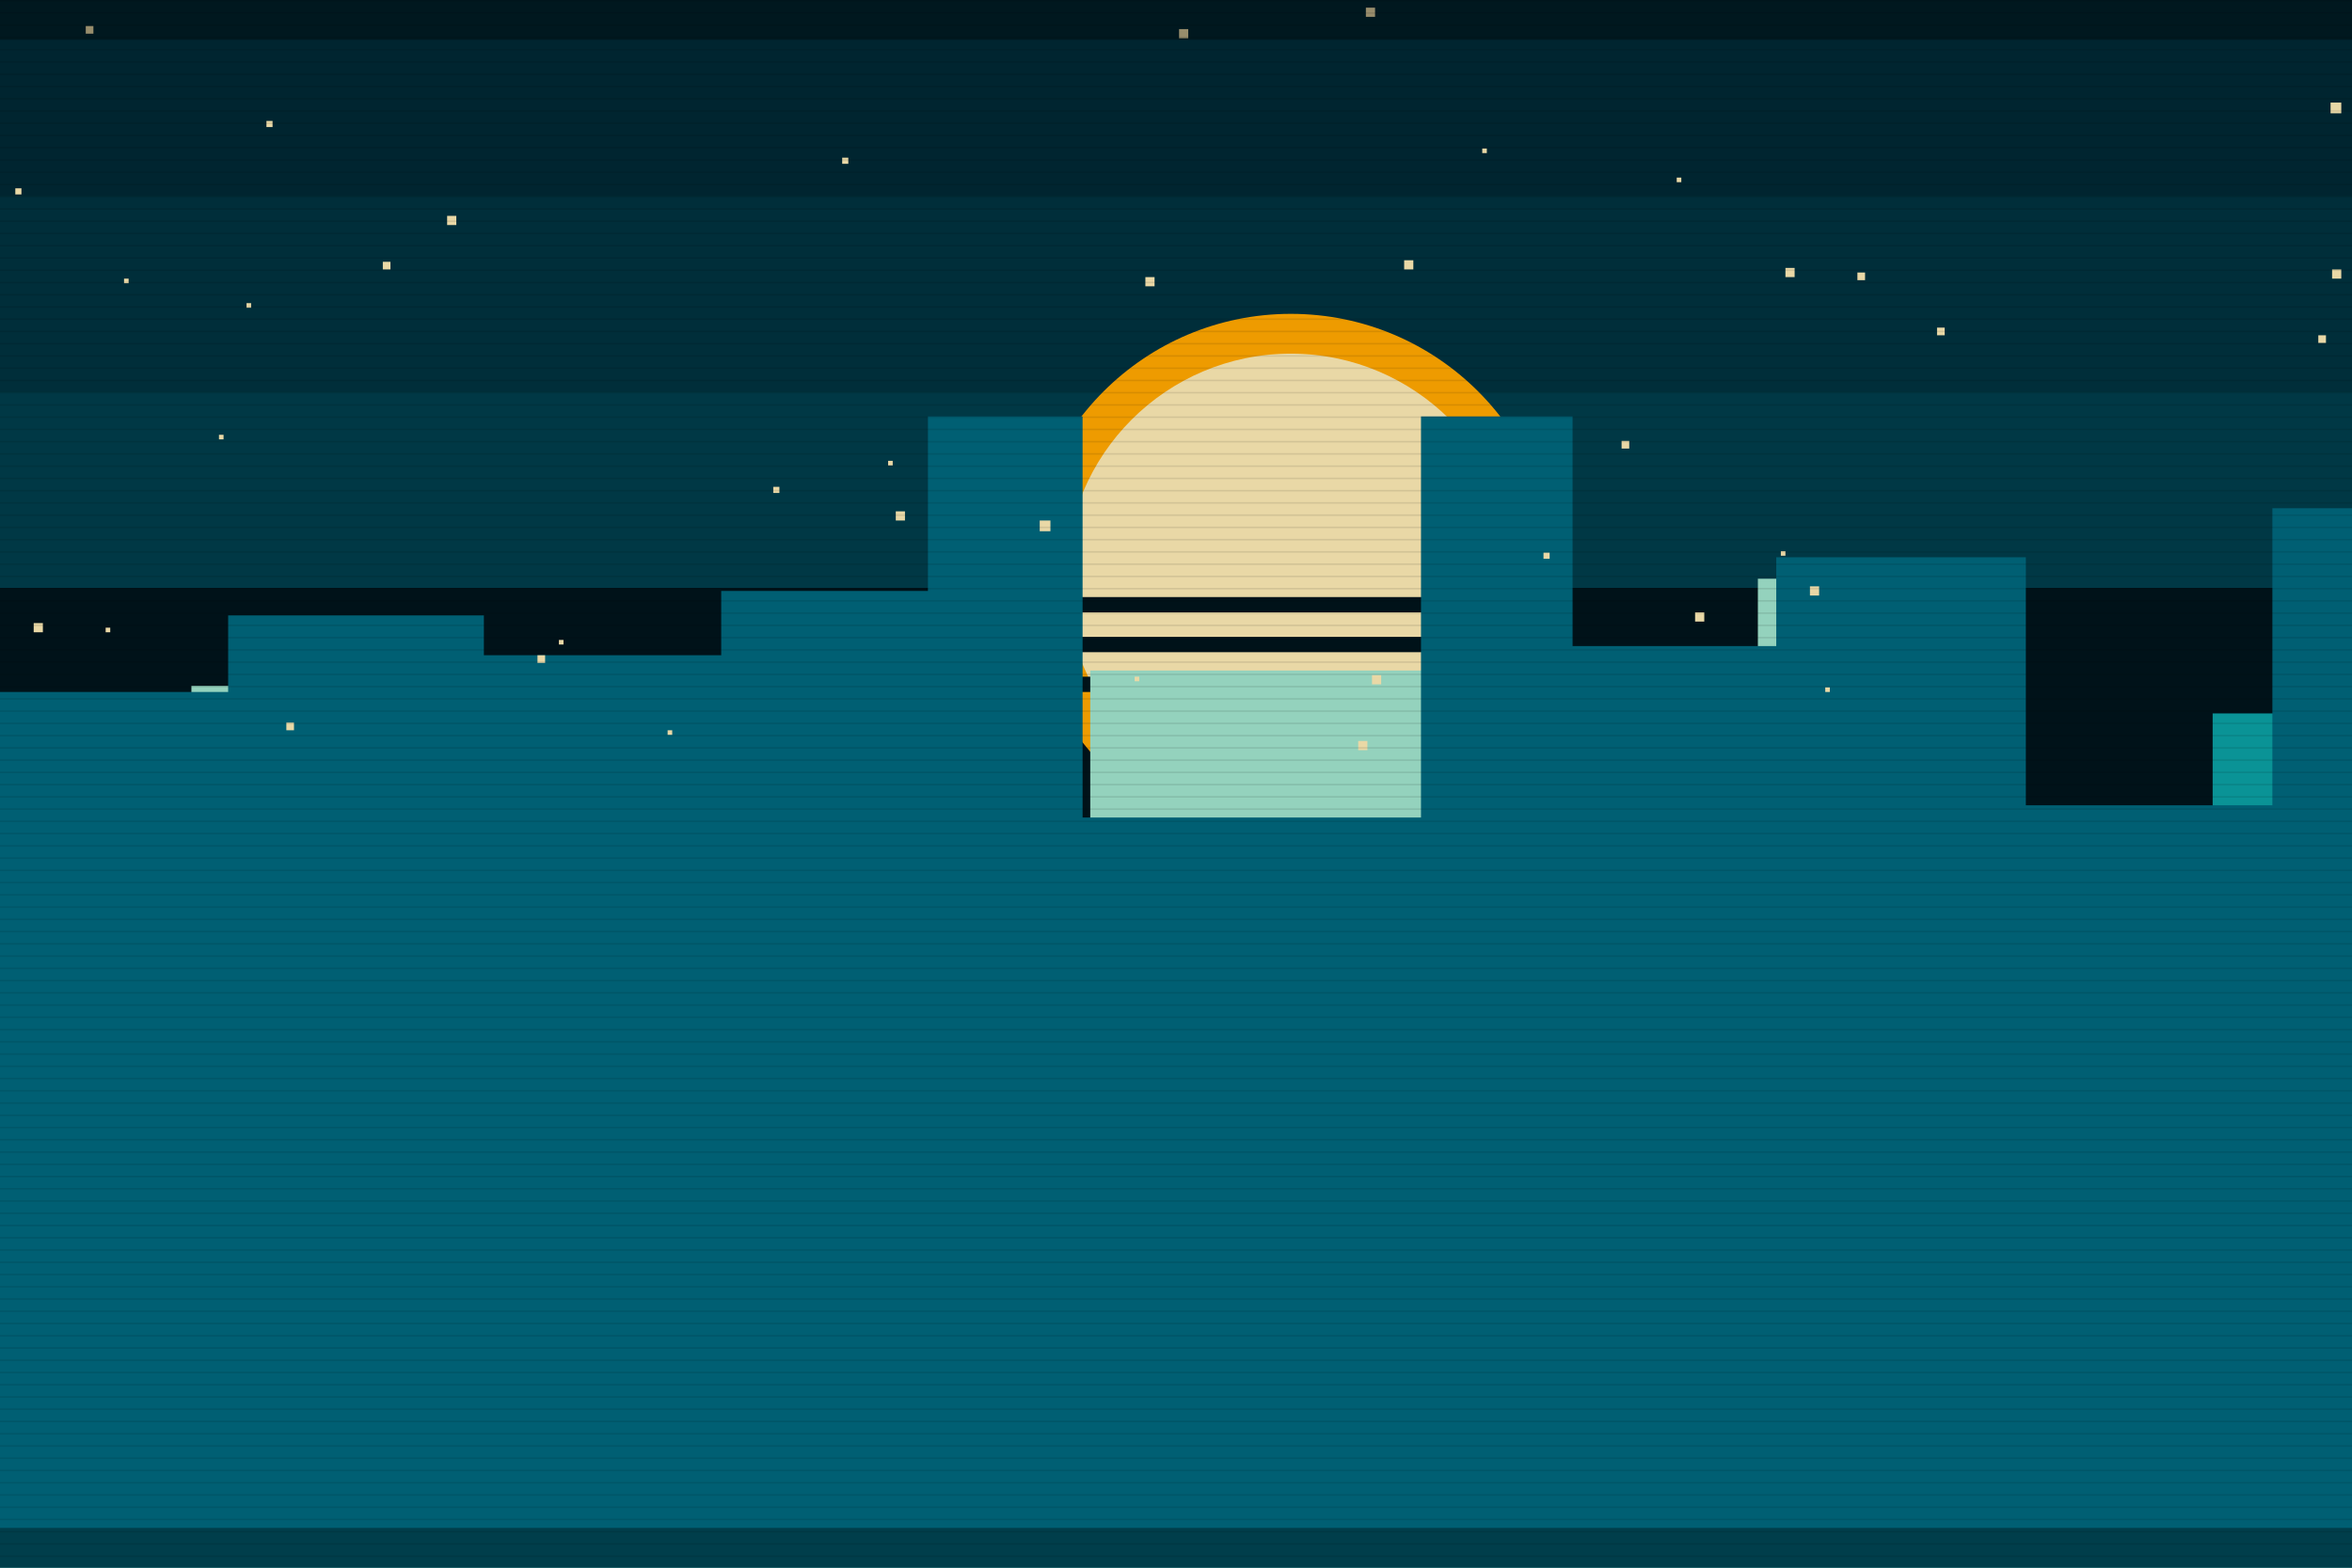
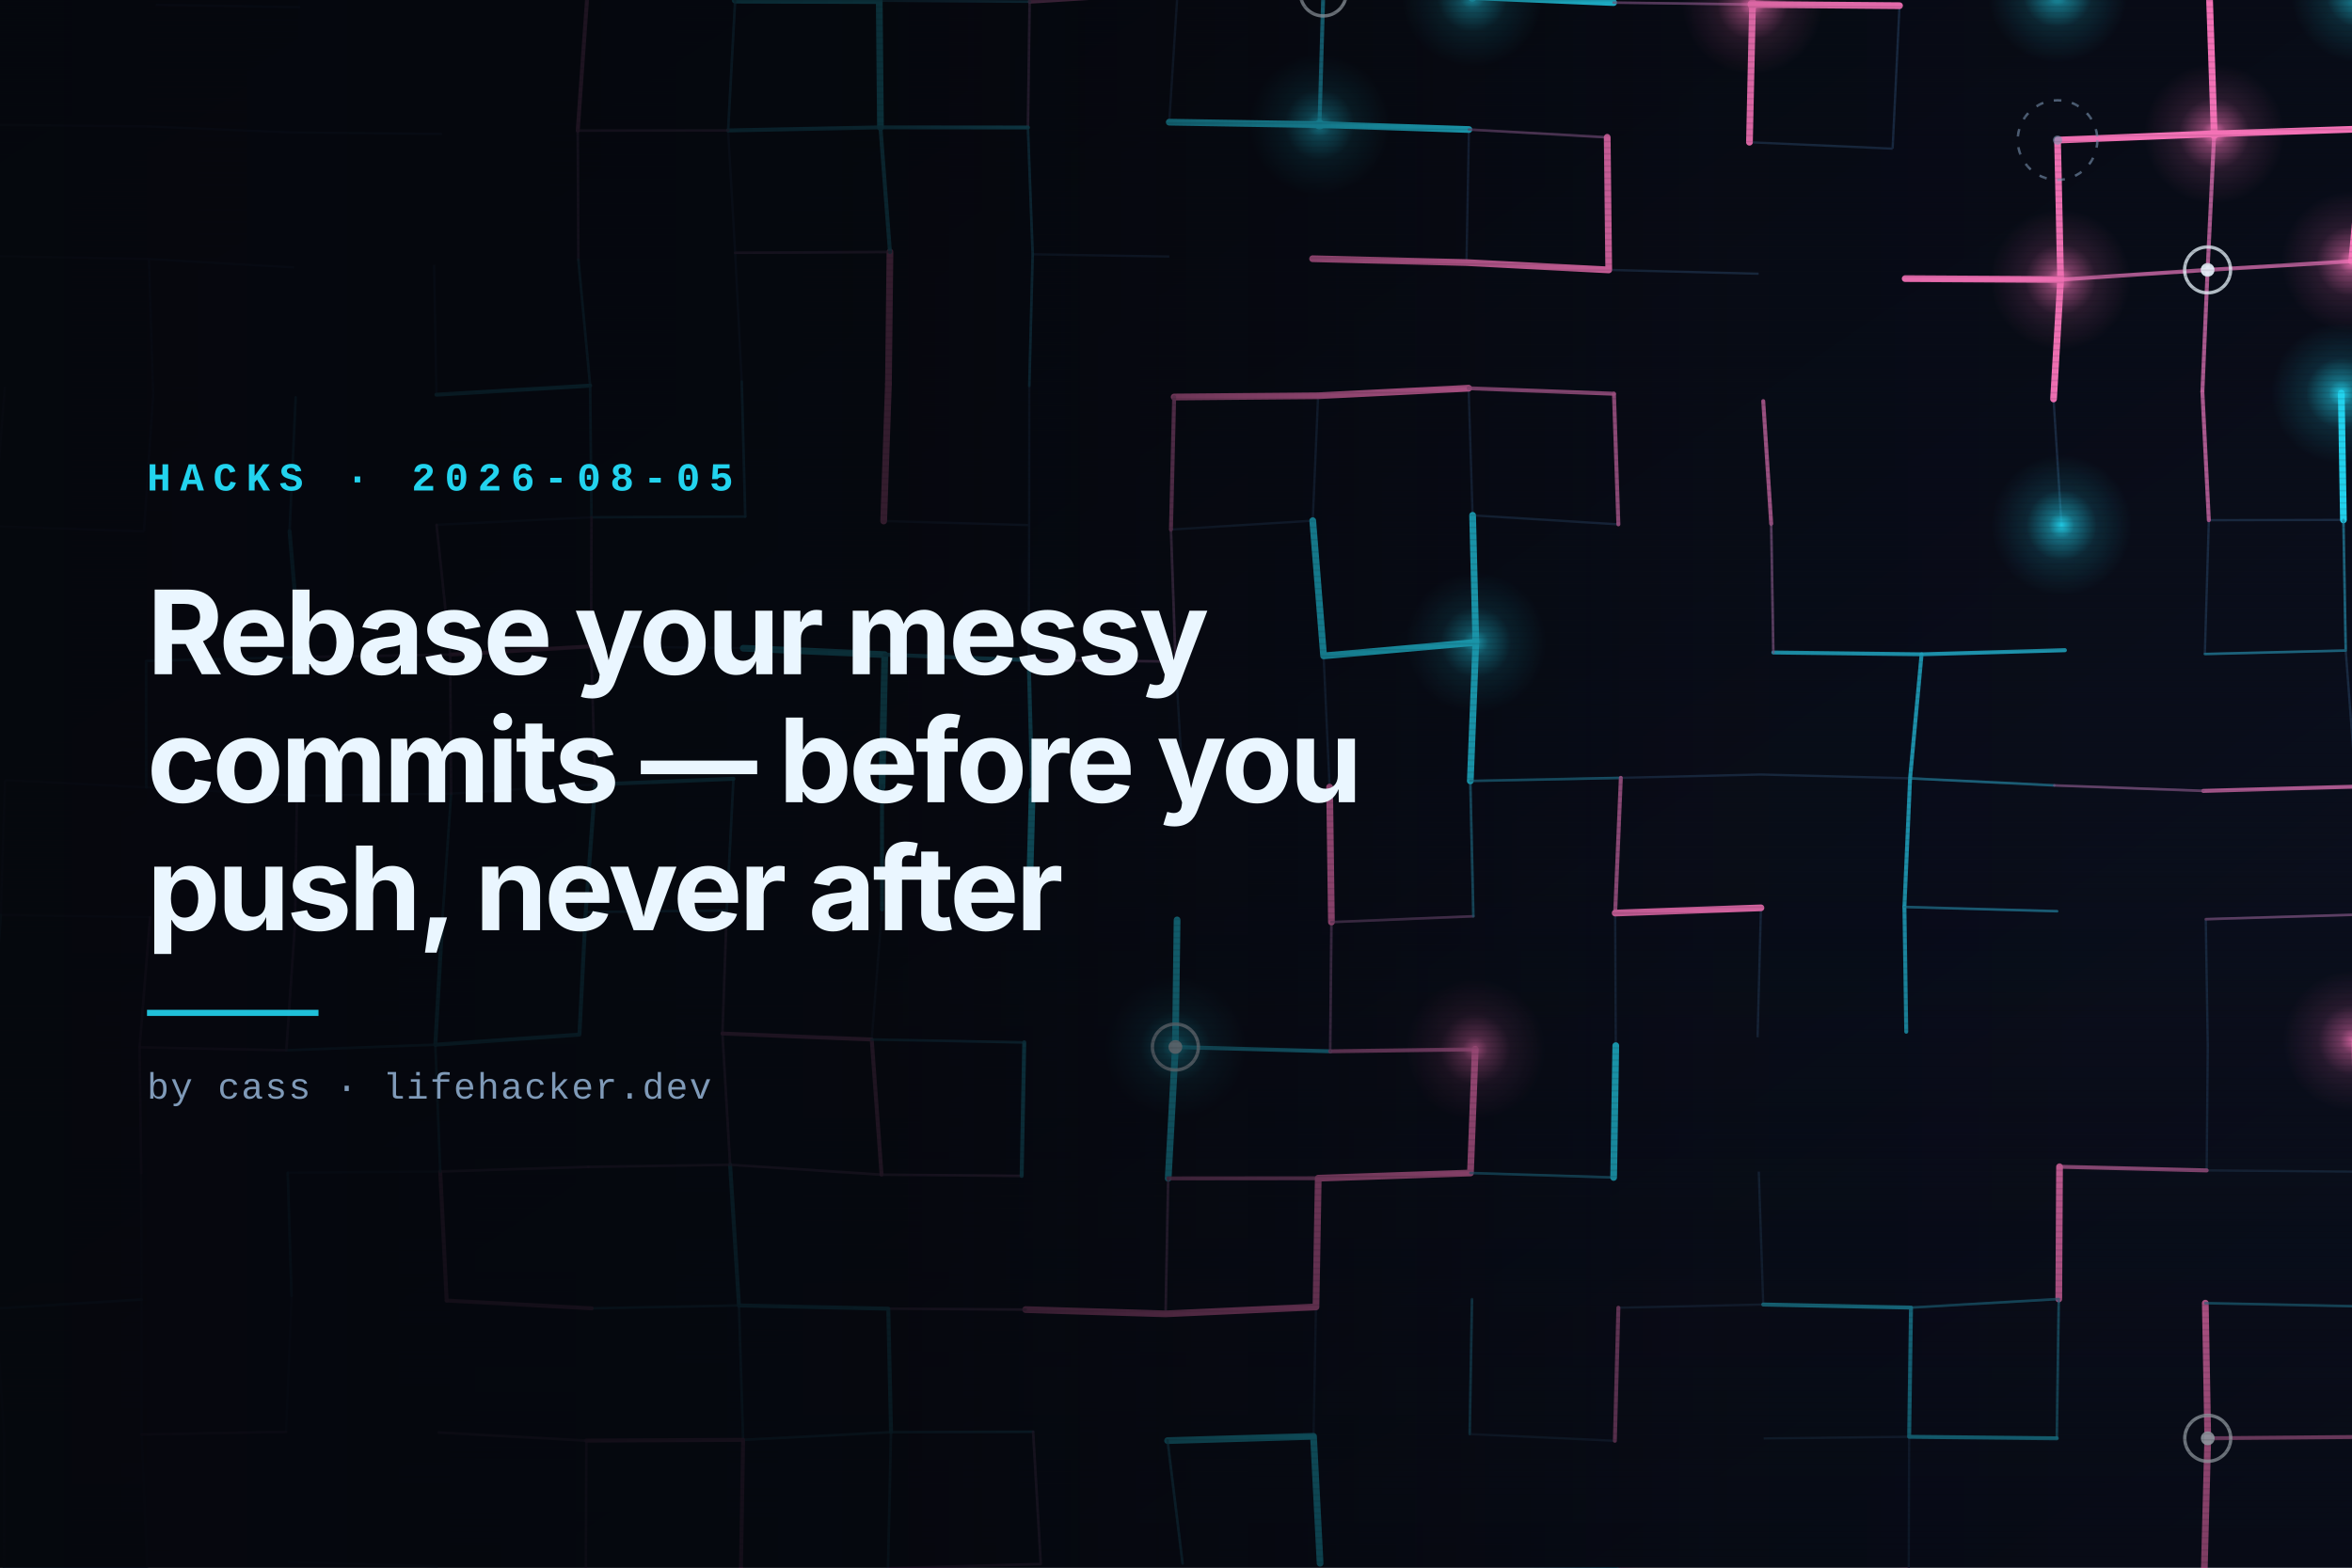
- <svg xmlns="http://www.w3.org/2000/svg" viewBox="0 0 1536 1024" width="1536" height="1024" role="img">
-   <rect width="1536" height="1024" fill="#001219" />
-   <rect y="0" width="1536" height="128" fill="#005f73" opacity="0.25" />
-   <rect y="128" width="1536" height="128" fill="#005f73" opacity="0.37" />
-   <rect y="256" width="1536" height="128" fill="#005f73" opacity="0.49" />
-   <circle cx="843" cy="378" r="173" fill="#ee9b00" />
-   <circle cx="843" cy="378" r="147" fill="#e9d8a6" />
-   <rect x="671" y="390" width="344" height="10" fill="#001219" />
-   <rect x="676" y="416" width="334" height="10" fill="#001219" />
-   <rect x="685" y="442" width="316" height="10" fill="#001219" />
-   <polygon points="-40,1024 -40,468 71,468 71,506 194,506 194,496 409,496 409,514 626,514 626,724 771,724 771,494 996,494 996,468 1137,468 1137,538 1256,538 1256,532 1445,532 1445,466 1546,466 1546,548 1707,548 1616,1024" fill="#0a9396" />
-   <polygon points="-40,1024 -40,494 125,494 125,448 246,448 246,602 483,602 483,664 712,664 712,438 929,438 929,584 1148,584 1148,378 1319,378 1319,536 1538,536 1538,626 1777,626 1616,1024" fill="#94d2bd" />
-   <polygon points="-40,1024 -40,452 149,452 149,402 316,402 316,428 471,428 471,386 606,386 606,272 707,272 707,534 928,534 928,272 1027,272 1027,422 1160,422 1160,364 1323,364 1323,526 1484,526 1484,332 1647,332 1616,1024" fill="#005f73" />
-   <rect x="1514" y="219" width="5" height="5" fill="#e9d8a6" />
-   <rect x="81" y="182" width="3" height="3" fill="#e9d8a6" />
-   <rect x="292" y="141" width="6" height="6" fill="#e9d8a6" />
-   <rect x="1107" y="400" width="6" height="6" fill="#e9d8a6" />
-   <rect x="1166" y="175" width="6" height="6" fill="#e9d8a6" />
-   <rect x="69" y="410" width="3" height="3" fill="#e9d8a6" />
-   <rect x="1192" y="449" width="3" height="3" fill="#e9d8a6" />
-   <rect x="679" y="340" width="7" height="7" fill="#e9d8a6" />
-   <rect x="1522" y="67" width="7" height="7" fill="#e9d8a6" />
-   <rect x="505" y="318" width="4" height="4" fill="#e9d8a6" />
-   <rect x="748" y="181" width="6" height="6" fill="#e9d8a6" />
-   <rect x="187" y="472" width="5" height="5" fill="#e9d8a6" />
-   <rect x="22" y="407" width="6" height="6" fill="#e9d8a6" />
-   <rect x="365" y="418" width="3" height="3" fill="#e9d8a6" />
-   <rect x="1008" y="361" width="4" height="4" fill="#e9d8a6" />
-   <rect x="143" y="284" width="3" height="3" fill="#e9d8a6" />
-   <rect x="250" y="171" width="5" height="5" fill="#e9d8a6" />
-   <rect x="161" y="198" width="3" height="3" fill="#e9d8a6" />
-   <rect x="436" y="477" width="3" height="3" fill="#e9d8a6" />
-   <rect x="1059" y="288" width="5" height="5" fill="#e9d8a6" />
-   <rect x="1182" y="383" width="6" height="6" fill="#e9d8a6" />
-   <rect x="917" y="170" width="6" height="6" fill="#e9d8a6" />
-   <rect x="56" y="17" width="5" height="5" fill="#e9d8a6" />
-   <rect x="887" y="484" width="6" height="6" fill="#e9d8a6" />
-   <rect x="770" y="19" width="6" height="6" fill="#e9d8a6" />
-   <rect x="585" y="334" width="6" height="6" fill="#e9d8a6" />
-   <rect x="892" y="5" width="6" height="6" fill="#e9d8a6" />
-   <rect x="1163" y="360" width="3" height="3" fill="#e9d8a6" />
-   <rect x="550" y="103" width="4" height="4" fill="#e9d8a6" />
-   <rect x="1213" y="178" width="5" height="5" fill="#e9d8a6" />
-   <rect x="896" y="441" width="6" height="6" fill="#e9d8a6" />
-   <rect x="351" y="428" width="5" height="5" fill="#e9d8a6" />
-   <rect x="10" y="123" width="4" height="4" fill="#e9d8a6" />
-   <rect x="1265" y="214" width="5" height="5" fill="#e9d8a6" />
-   <rect x="580" y="301" width="3" height="3" fill="#e9d8a6" />
-   <rect x="1523" y="176" width="6" height="6" fill="#e9d8a6" />
-   <rect x="174" y="79" width="4" height="4" fill="#e9d8a6" />
-   <rect x="741" y="442" width="3" height="3" fill="#e9d8a6" />
-   <rect x="968" y="97" width="3" height="3" fill="#e9d8a6" />
-   <rect x="1095" y="116" width="3" height="3" fill="#e9d8a6" />
-   <rect y="0" width="1536" height="1" fill="#000" opacity="0.10" />
-   <rect y="8" width="1536" height="1" fill="#000" opacity="0.10" />
-   <rect y="16" width="1536" height="1" fill="#000" opacity="0.10" />
-   <rect y="24" width="1536" height="1" fill="#000" opacity="0.10" />
-   <rect y="32" width="1536" height="1" fill="#000" opacity="0.10" />
-   <rect y="40" width="1536" height="1" fill="#000" opacity="0.10" />
-   <rect y="48" width="1536" height="1" fill="#000" opacity="0.10" />
-   <rect y="56" width="1536" height="1" fill="#000" opacity="0.10" />
-   <rect y="64" width="1536" height="1" fill="#000" opacity="0.10" />
-   <rect y="72" width="1536" height="1" fill="#000" opacity="0.10" />
-   <rect y="80" width="1536" height="1" fill="#000" opacity="0.10" />
-   <rect y="88" width="1536" height="1" fill="#000" opacity="0.10" />
-   <rect y="96" width="1536" height="1" fill="#000" opacity="0.10" />
-   <rect y="104" width="1536" height="1" fill="#000" opacity="0.10" />
-   <rect y="112" width="1536" height="1" fill="#000" opacity="0.10" />
-   <rect y="120" width="1536" height="1" fill="#000" opacity="0.10" />
-   <rect y="128" width="1536" height="1" fill="#000" opacity="0.10" />
-   <rect y="136" width="1536" height="1" fill="#000" opacity="0.10" />
-   <rect y="144" width="1536" height="1" fill="#000" opacity="0.10" />
-   <rect y="152" width="1536" height="1" fill="#000" opacity="0.10" />
-   <rect y="160" width="1536" height="1" fill="#000" opacity="0.10" />
-   <rect y="168" width="1536" height="1" fill="#000" opacity="0.10" />
-   <rect y="176" width="1536" height="1" fill="#000" opacity="0.10" />
-   <rect y="184" width="1536" height="1" fill="#000" opacity="0.10" />
-   <rect y="192" width="1536" height="1" fill="#000" opacity="0.10" />
-   <rect y="200" width="1536" height="1" fill="#000" opacity="0.10" />
-   <rect y="208" width="1536" height="1" fill="#000" opacity="0.10" />
-   <rect y="216" width="1536" height="1" fill="#000" opacity="0.10" />
-   <rect y="224" width="1536" height="1" fill="#000" opacity="0.10" />
-   <rect y="232" width="1536" height="1" fill="#000" opacity="0.10" />
-   <rect y="240" width="1536" height="1" fill="#000" opacity="0.10" />
-   <rect y="248" width="1536" height="1" fill="#000" opacity="0.10" />
-   <rect y="256" width="1536" height="1" fill="#000" opacity="0.10" />
-   <rect y="264" width="1536" height="1" fill="#000" opacity="0.10" />
-   <rect y="272" width="1536" height="1" fill="#000" opacity="0.10" />
-   <rect y="280" width="1536" height="1" fill="#000" opacity="0.10" />
-   <rect y="288" width="1536" height="1" fill="#000" opacity="0.10" />
-   <rect y="296" width="1536" height="1" fill="#000" opacity="0.10" />
-   <rect y="304" width="1536" height="1" fill="#000" opacity="0.10" />
-   <rect y="312" width="1536" height="1" fill="#000" opacity="0.10" />
-   <rect y="320" width="1536" height="1" fill="#000" opacity="0.10" />
-   <rect y="328" width="1536" height="1" fill="#000" opacity="0.10" />
-   <rect y="336" width="1536" height="1" fill="#000" opacity="0.10" />
-   <rect y="344" width="1536" height="1" fill="#000" opacity="0.10" />
-   <rect y="352" width="1536" height="1" fill="#000" opacity="0.10" />
-   <rect y="360" width="1536" height="1" fill="#000" opacity="0.10" />
-   <rect y="368" width="1536" height="1" fill="#000" opacity="0.10" />
-   <rect y="376" width="1536" height="1" fill="#000" opacity="0.10" />
-   <rect y="384" width="1536" height="1" fill="#000" opacity="0.10" />
-   <rect y="392" width="1536" height="1" fill="#000" opacity="0.10" />
-   <rect y="400" width="1536" height="1" fill="#000" opacity="0.10" />
-   <rect y="408" width="1536" height="1" fill="#000" opacity="0.10" />
-   <rect y="416" width="1536" height="1" fill="#000" opacity="0.10" />
-   <rect y="424" width="1536" height="1" fill="#000" opacity="0.10" />
-   <rect y="432" width="1536" height="1" fill="#000" opacity="0.10" />
-   <rect y="440" width="1536" height="1" fill="#000" opacity="0.10" />
-   <rect y="448" width="1536" height="1" fill="#000" opacity="0.10" />
-   <rect y="456" width="1536" height="1" fill="#000" opacity="0.10" />
-   <rect y="464" width="1536" height="1" fill="#000" opacity="0.10" />
-   <rect y="472" width="1536" height="1" fill="#000" opacity="0.10" />
-   <rect y="480" width="1536" height="1" fill="#000" opacity="0.10" />
-   <rect y="488" width="1536" height="1" fill="#000" opacity="0.10" />
-   <rect y="496" width="1536" height="1" fill="#000" opacity="0.10" />
-   <rect y="504" width="1536" height="1" fill="#000" opacity="0.10" />
-   <rect y="512" width="1536" height="1" fill="#000" opacity="0.10" />
-   <rect y="520" width="1536" height="1" fill="#000" opacity="0.10" />
-   <rect y="528" width="1536" height="1" fill="#000" opacity="0.10" />
-   <rect y="536" width="1536" height="1" fill="#000" opacity="0.10" />
-   <rect y="544" width="1536" height="1" fill="#000" opacity="0.10" />
-   <rect y="552" width="1536" height="1" fill="#000" opacity="0.10" />
-   <rect y="560" width="1536" height="1" fill="#000" opacity="0.10" />
-   <rect y="568" width="1536" height="1" fill="#000" opacity="0.10" />
-   <rect y="576" width="1536" height="1" fill="#000" opacity="0.10" />
-   <rect y="584" width="1536" height="1" fill="#000" opacity="0.10" />
-   <rect y="592" width="1536" height="1" fill="#000" opacity="0.10" />
-   <rect y="600" width="1536" height="1" fill="#000" opacity="0.10" />
-   <rect y="608" width="1536" height="1" fill="#000" opacity="0.10" />
-   <rect y="616" width="1536" height="1" fill="#000" opacity="0.10" />
-   <rect y="624" width="1536" height="1" fill="#000" opacity="0.10" />
-   <rect y="632" width="1536" height="1" fill="#000" opacity="0.10" />
-   <rect y="640" width="1536" height="1" fill="#000" opacity="0.10" />
-   <rect y="648" width="1536" height="1" fill="#000" opacity="0.10" />
-   <rect y="656" width="1536" height="1" fill="#000" opacity="0.10" />
-   <rect y="664" width="1536" height="1" fill="#000" opacity="0.10" />
-   <rect y="672" width="1536" height="1" fill="#000" opacity="0.10" />
-   <rect y="680" width="1536" height="1" fill="#000" opacity="0.10" />
-   <rect y="688" width="1536" height="1" fill="#000" opacity="0.10" />
-   <rect y="696" width="1536" height="1" fill="#000" opacity="0.10" />
-   <rect y="704" width="1536" height="1" fill="#000" opacity="0.10" />
-   <rect y="712" width="1536" height="1" fill="#000" opacity="0.10" />
-   <rect y="720" width="1536" height="1" fill="#000" opacity="0.10" />
-   <rect y="728" width="1536" height="1" fill="#000" opacity="0.10" />
-   <rect y="736" width="1536" height="1" fill="#000" opacity="0.10" />
-   <rect y="744" width="1536" height="1" fill="#000" opacity="0.10" />
-   <rect y="752" width="1536" height="1" fill="#000" opacity="0.10" />
-   <rect y="760" width="1536" height="1" fill="#000" opacity="0.10" />
-   <rect y="768" width="1536" height="1" fill="#000" opacity="0.10" />
-   <rect y="776" width="1536" height="1" fill="#000" opacity="0.10" />
-   <rect y="784" width="1536" height="1" fill="#000" opacity="0.10" />
-   <rect y="792" width="1536" height="1" fill="#000" opacity="0.10" />
-   <rect y="800" width="1536" height="1" fill="#000" opacity="0.10" />
-   <rect y="808" width="1536" height="1" fill="#000" opacity="0.10" />
-   <rect y="816" width="1536" height="1" fill="#000" opacity="0.10" />
-   <rect y="824" width="1536" height="1" fill="#000" opacity="0.10" />
-   <rect y="832" width="1536" height="1" fill="#000" opacity="0.10" />
-   <rect y="840" width="1536" height="1" fill="#000" opacity="0.10" />
-   <rect y="848" width="1536" height="1" fill="#000" opacity="0.10" />
-   <rect y="856" width="1536" height="1" fill="#000" opacity="0.10" />
-   <rect y="864" width="1536" height="1" fill="#000" opacity="0.10" />
-   <rect y="872" width="1536" height="1" fill="#000" opacity="0.10" />
-   <rect y="880" width="1536" height="1" fill="#000" opacity="0.10" />
-   <rect y="888" width="1536" height="1" fill="#000" opacity="0.10" />
-   <rect y="896" width="1536" height="1" fill="#000" opacity="0.10" />
-   <rect y="904" width="1536" height="1" fill="#000" opacity="0.10" />
-   <rect y="912" width="1536" height="1" fill="#000" opacity="0.10" />
-   <rect y="920" width="1536" height="1" fill="#000" opacity="0.10" />
-   <rect y="928" width="1536" height="1" fill="#000" opacity="0.10" />
-   <rect y="936" width="1536" height="1" fill="#000" opacity="0.10" />
-   <rect y="944" width="1536" height="1" fill="#000" opacity="0.10" />
-   <rect y="952" width="1536" height="1" fill="#000" opacity="0.10" />
-   <rect y="960" width="1536" height="1" fill="#000" opacity="0.10" />
-   <rect y="968" width="1536" height="1" fill="#000" opacity="0.10" />
-   <rect y="976" width="1536" height="1" fill="#000" opacity="0.10" />
-   <rect y="984" width="1536" height="1" fill="#000" opacity="0.10" />
-   <rect y="992" width="1536" height="1" fill="#000" opacity="0.10" />
-   <rect y="1000" width="1536" height="1" fill="#000" opacity="0.10" />
-   <rect y="1008" width="1536" height="1" fill="#000" opacity="0.10" />
-   <rect y="1016" width="1536" height="1" fill="#000" opacity="0.10" />
-   <rect width="1536" height="26" fill="#000" opacity="0.35" />
-   <rect y="998" width="1536" height="26" fill="#000" opacity="0.35" />
+ <svg xmlns="http://www.w3.org/2000/svg" viewBox="0 0 1536 1024" width="1536" height="1024" role="img" aria-labelledby="t d" data-generator="trace-bloom/1" data-seed="511476032">
+   <style>
+ @keyframes tb-sweep{from{opacity:.3}to{opacity:1}}
+ @keyframes tb-breathe{0%,100%{opacity:.68}50%{opacity:1}}
+ @keyframes tb-probe{0%,100%{opacity:.6}50%{opacity:1}}
+ .sig{animation:tb-sweep .7s cubic-bezier(.2,.7,.3,1) both}
+ .b0{animation-delay:0.00s}.b1{animation-delay:0.19s}.b2{animation-delay:0.37s}.b3{animation-delay:0.56s}.b4{animation-delay:0.74s}.b5{animation-delay:0.93s}.b6{animation-delay:1.11s}.b7{animation-delay:1.30s}.b8{animation-delay:1.49s}.b9{animation-delay:1.67s}.b10{animation-delay:1.86s}.b11{animation-delay:2.04s}.b12{animation-delay:2.23s}.b13{animation-delay:2.41s}
+ .bloom{animation:tb-breathe 7s ease-in-out infinite}
+ .probe{animation:tb-probe 4.2s ease-in-out infinite}
+ @media (prefers-reduced-motion:reduce){
+ .sig,.bloom,.probe{animation:none!important;opacity:1!important}
+ }</style>
+   <defs>
+     <linearGradient id="bg" x1="0" y1="0" x2="1" y2="1">
+       <stop offset="0" stop-color="#05070d" />
+       <stop offset="1" stop-color="#0b1020" />
+     </linearGradient>
+     <linearGradient id="scrim" x1="0" y1="0" x2="1" y2="0">
+       <stop offset="0" stop-color="#05070d" stop-opacity="0.94" />
+       <stop offset="0.38" stop-color="#05070d" stop-opacity="0.8" />
+       <stop offset="0.72" stop-color="#05070d" stop-opacity="0.12" />
+       <stop offset="0.9" stop-color="#05070d" stop-opacity="0" />
+     </linearGradient>
+     <linearGradient id="floor" x1="0" y1="1" x2="0" y2="0">
+       <stop offset="0" stop-color="#05070d" stop-opacity="0.5" />
+       <stop offset="0.46" stop-color="#05070d" stop-opacity="0" />
+     </linearGradient>
+     <radialGradient id="bc">
+       <stop offset="0" stop-color="#22d3ee" stop-opacity="0.95" />
+       <stop offset="0.18" stop-color="#22d3ee" stop-opacity="0.5" />
+       <stop offset="0.5" stop-color="#22d3ee" stop-opacity="0.14" />
+       <stop offset="1" stop-color="#22d3ee" stop-opacity="0" />
+     </radialGradient>
+     <radialGradient id="bw">
+       <stop offset="0" stop-color="#f472b6" stop-opacity="0.95" />
+       <stop offset="0.18" stop-color="#f472b6" stop-opacity="0.5" />
+       <stop offset="0.5" stop-color="#f472b6" stop-opacity="0.14" />
+       <stop offset="1" stop-color="#f472b6" stop-opacity="0" />
+     </radialGradient>
+     <pattern id="scan" width="4" height="4" patternUnits="userSpaceOnUse">
+       <rect width="4" height="1" fill="#05070d" opacity="0.22" />
+     </pattern>
+   </defs>
+   <rect width="1536" height="1024" fill="url(#bg)" />
+   <path d="M101.8 3.2L196.1 4.7M383.4 -0.8L377.3 85.3M480.1 0.1L574.2 0.4M480.1 0.1L475.5 85.2M574.2 0.4L672.4 1.1M574.2 0.4L575 83.2M672.4 1.1L769 -4.9M672.4 1.1L671.3 83.3M769 -4.9L763.6 79.8M864.2 -4.6L961.5 -2.2M864.2 -4.6L861.7 81.4M961.5 -2.2L1053.8 1.7M1053.8 1.7L1144.5 2.9M1144.5 2.9L1240.5 3.7M1144.5 2.9L1142.5 92.9M1240.5 3.7L1236 97.1M1343.7 -5.1L1442.8 -5.3M1442.8 -5.3L1541.8 -4.8M1442.8 -5.3L1446 87.4M1541.8 -4.8L1544 84.2M-1.5 81.6L97.5 82.6M-1.5 81.6L-0.8 167.3M97.5 82.6L190.3 86.5M190.3 86.5L288.6 87.5M377.3 85.3L475.5 85.2M377.3 85.3L377.7 169.6M475.5 85.2L575 83.2M475.5 85.2L480.1 165.1M575 83.2L671.3 83.3M575 83.2L581.2 164.6M671.3 83.3L674.4 166.1M763.6 79.8L861.7 81.4M861.7 81.4L959.3 84.6M959.3 84.6L1049.6 89.7M959.3 84.6L957.7 171.5M1049.6 89.7L1050.6 176.3M1142.5 92.9L1236 97.1M1343.7 91.5L1446 87.4M1343.7 91.5L1345.7 182.6M1446 87.4L1544 84.2M1446 87.4L1441.7 176.3M1544 84.2L1535.8 170.7M-0.8 167.3L97.3 169.2M97.3 169.2L192 174.7M97.3 169.2L100 258.2M283.5 173L285 257.8M377.7 169.6L385.4 251.9M480.1 165.1L581.2 164.6M480.1 165.1L484.4 249.2M581.2 164.6L580.2 250.8M674.4 166.1L763.6 167.6M674.4 166.1L672.2 252.1M857.2 169L957.7 171.5M957.7 171.5L1050.6 176.3M1050.6 176.3L1148.5 178.8M1244.2 182L1345.7 182.6M1345.7 182.6L1441.7 176.3M1345.7 182.6L1341.1 260.6M1441.7 176.3L1535.8 170.7M1441.7 176.3L1438.3 255.9M3.1 252.7L-3.9 343.7M100 258.2L94 347.1M193.1 259.5L189.1 347M285 257.8L385.4 251.9M385.4 251.9L386.3 337.9M484.4 249.2L486.7 337.4M580.2 250.8L577.1 340.3M672.2 252.1L672.1 343M766.8 259.3L860.8 258.5M766.8 259.3L764.7 345.9M860.8 258.5L959.1 253.6M860.8 258.5L857.3 340.1M959.1 253.6L1054 257.2M959.1 253.6L961.7 336.6M1054 257.2L1056.9 342.5M1151.5 262L1156.7 342.1M1341.1 260.6L1346.3 343.1M1438.3 255.9L1442.5 339.8M1529 256.9L1530.4 339.6M-3.9 343.7L94 347.1M189.1 347L196.1 429.2M285.1 342.8L386.3 337.9M285.1 342.8L294 427.6M386.3 337.9L486.7 337.4M386.3 337.9L386 422.2M577.1 340.3L672.1 343M672.1 343L671.8 431.2M764.7 345.9L857.3 340.1M764.7 345.9L767.7 432.1M857.3 340.1L864.4 428.4M961.7 336.6L1056.9 342.5M961.7 336.6L963.8 419.6M1156.7 342.1L1158.1 426.2M1442.5 339.8L1530.4 339.6M1442.5 339.8L1439.9 427.2M1530.4 339.6L1531.9 424.9M95.4 431.7L196.1 429.2M95.4 431.7L95.5 514.3M196.1 429.2L294 427.6M294 427.6L386 422.2M294 427.6L294.6 518.4M386 422.2L485.4 423.4M386 422.2L388.7 512.4M485.4 423.4L577.8 427.6M577.8 427.6L671.8 431.2M577.8 427.6L576 514.2M671.8 431.2L767.7 432.1M671.8 431.2L674.1 516.4M767.7 432.1L772.8 517.4M864.4 428.4L963.8 419.6M864.4 428.4L868.3 514.1M963.8 419.6L960.2 510.1M1158.1 426.2L1254.9 427.4M1254.9 427.4L1348.5 424.7M1254.9 427.4L1247.4 508.4M1439.9 427.2L1531.9 424.9M1531.9 424.9L1538.6 513.8M3.2 509.5L95.5 514.3M3.2 509.5L0.5 597.7M95.5 514.3L193.9 519.7M193.9 519.7L294.6 518.4M193.9 519.7L192.7 602.8M294.6 518.4L388.7 512.4M294.6 518.4L288.9 600.9M388.7 512.4L479 508.7M388.7 512.4L382.5 595.8M479 508.7L474.6 594.7M576 514.2L576 594M674.1 516.4L671.9 598M868.3 514.1L869.5 602.3M960.2 510.1L1058.5 508.1M960.2 510.1L962.2 598.5M1058.5 508.1L1149.8 505.9M1058.5 508.1L1054.8 596.4M1149.8 505.9L1247.4 508.4M1247.4 508.4L1341.6 513M1247.4 508.4L1243.7 592.4M1341.6 513L1438.9 516.6M1438.9 516.6L1538.6 513.8M1538.6 513.8L1537.3 597.5M0.5 597.7L98 599.1M0.5 597.7L-5.5 681.6M98 599.1L91.2 684.1M192.7 602.8L187 686M288.9 600.9L284.3 682.4M382.5 595.8L474.6 594.7M382.5 595.8L378.4 675.8M474.6 594.7L471.8 675.1M576 594L569.3 679M768.7 600.9L767.6 683.9M869.5 602.3L962.2 598.5M869.5 602.3L868.7 686.7M1054.8 596.4L1150 593M1054.8 596.4L1055.2 683M1150 593L1147.8 677.5M1243.7 592.4L1343.5 595.2M1243.7 592.4L1244.9 673.9M1440.5 600.4L1537.3 597.5M1440.5 600.4L1441.8 683.1M91.2 684.1L187 686M91.2 684.1L92.2 766.2M187 686L284.3 682.4M284.3 682.4L378.4 675.8M284.3 682.4L287.5 765.2M471.8 675.1L569.3 679M471.8 675.1L476.8 760.8M569.3 679L668.9 680.9M569.3 679L575.7 767.3M668.9 680.9L667.2 768.1M767.6 683.9L868.7 686.7M767.6 683.9L762.9 769.7M868.7 686.7L963.4 685.4M963.4 685.4L960.3 766.2M1055.2 683L1053.8 769.1M1441.8 683.1L1441.1 764.5M1536.8 679.7L1539.3 765.3M92.2 766.2L92.5 848.8M187.9 766L287.5 765.2M187.9 766L190.4 846.4M287.5 765.2L384.2 762.2M287.5 765.2L291.7 849.5M384.2 762.2L476.8 760.8M476.8 760.8L575.7 767.3M476.8 760.8L482.6 852.7M575.7 767.3L667.2 768.1M762.9 769.7L860.9 769.6M762.9 769.7L761.2 858.2M860.9 769.6L960.3 766.2M860.9 769.6L859.4 853.7M960.3 766.2L1053.8 769.1M1148.6 765.3L1151.5 852.1M1345 762.1L1441.1 764.5M1345 762.1L1344.5 848.5M1441.1 764.5L1539.3 765.3M1539.3 765.3L1537.9 853.2M-2.5 854.7L92.5 848.8M-2.5 854.7L2.6 937.6M92.5 848.8L92.5 937M190.4 846.4L186.8 935.3M291.7 849.5L386.4 854.6M386.4 854.6L482.6 852.7M482.6 852.7L580.1 854.8M482.6 852.7L485.3 940.5M580.1 854.8L669.8 855.4M580.1 854.8L581.9 935.5M669.8 855.4L761.2 858.2M761.2 858.2L859.4 853.7M859.4 853.7L857.8 938.2M961.3 848.6L959.8 936.7M1056.9 854.2L1151.5 852.1M1056.9 854.2L1054.6 941.1M1151.5 852.1L1248 854.1M1248 854.1L1344.5 848.5M1248 854.1L1246.8 938.5M1344.5 848.5L1343.2 939.5M1440.2 851.2L1537.9 853.2M1440.2 851.2L1441.8 939.5M1537.9 853.2L1542.4 938.6M2.6 937.6L2.5 1024.6M92.5 937L186.8 935.3M92.5 937L96.2 1024M286.5 935.7L382.9 941M382.9 941L485.3 940.5M382.9 941L382.6 1027.5M485.3 940.5L581.9 935.5M485.3 940.5L483.8 1029.2M581.9 935.5L674.7 935.2M581.9 935.5L579.9 1024.3M674.7 935.2L679.7 1021.6M762.5 941L857.8 938.2M762.5 941L772.3 1021.3M857.8 938.2L862.1 1021.1M959.8 936.7L1054.6 941.1M1151.8 939.6L1246.8 938.5M1246.8 938.5L1343.2 939.5M1246.8 938.5L1246.5 1025.3M1441.8 939.5L1542.4 938.6M1441.8 939.5L1439.4 1030.3M2.5 1024.6L96.2 1024M188 1020.3L285.8 1023.1M382.6 1027.5L483.8 1029.2M579.9 1024.3L679.7 1021.6M957.5 1025.2L1056.4 1024.6M1056.4 1024.6L1153 1027.5M1153 1027.5L1246.5 1025.3" stroke="#1b2b44" stroke-width="1.5" fill="none" stroke-opacity="0.95" />
+   <path class="sig b0" d="M768.7 600.9L767.6 683.9M767.6 683.9L762.9 769.7" stroke="#22d1ec" stroke-width="4.4" stroke-opacity="1" fill="none" stroke-linecap="round" />
+   <path class="sig b0" d="M1440.2 851.2L1441.8 939.5M1441.8 939.5L1439.4 1030.3" stroke="#f271b5" stroke-width="4.4" stroke-opacity="1" fill="none" stroke-linecap="round" />
+   <path class="sig b0" d="M864.2 -4.6L961.5 -2.2M864.2 -4.6L861.7 81.4M767.6 683.9L868.7 686.7" stroke="#20acc7" stroke-width="2.6" stroke-opacity="0.85" fill="none" stroke-linecap="round" />
+   <path class="sig b0" d="M1446 87.4L1441.7 176.3M1345.7 182.6L1441.7 176.3M1441.7 176.3L1535.8 170.7M1441.7 176.3L1438.3 255.9M1441.8 939.5L1542.4 938.6" stroke="#c2629c" stroke-width="2.6" stroke-opacity="0.85" fill="none" stroke-linecap="round" />
+   <path class="sig b1" d="M961.5 -2.2L1053.8 1.7M763.6 79.8L861.7 81.4M861.7 81.4L959.3 84.6" stroke="#22d1ec" stroke-width="4.4" stroke-opacity="1" fill="none" stroke-linecap="round" />
+   <path class="sig b1" d="M1442.8 -5.3L1446 87.4M1343.7 91.5L1446 87.4M1343.7 91.5L1345.7 182.6M1446 87.4L1544 84.2M1544 84.2L1535.8 170.7M1244.2 182L1345.7 182.6M1345.7 182.6L1341.1 260.6" stroke="#f271b5" stroke-width="4.4" stroke-opacity="1" fill="none" stroke-linecap="round" />
+   <path class="sig b1" d="M1438.3 255.9L1442.5 339.8M868.7 686.7L963.4 685.4M762.9 769.7L860.9 769.6" stroke="#c2629c" stroke-width="2.6" stroke-opacity="0.85" fill="none" stroke-linecap="round" />
+   <path class="sig b1" d="M869.5 602.3L868.7 686.7M762.9 769.7L761.2 858.2" stroke="#925283" stroke-width="1.7" stroke-opacity="0.6" fill="none" stroke-linecap="round" />
+   <path class="sig b1" d="M1440.2 851.2L1537.9 853.2M1537.9 853.2L1542.4 938.6" stroke="#1f87a2" stroke-width="1.7" stroke-opacity="0.6" fill="none" stroke-linecap="round" />
+   <path class="sig b2" d="M868.3 514.1L869.5 602.3M963.4 685.4L960.3 766.2M860.9 769.6L960.3 766.2M860.9 769.6L859.4 853.7M669.8 855.4L761.2 858.2M761.2 858.2L859.4 853.7" stroke="#f271b5" stroke-width="4.4" stroke-opacity="1" fill="none" stroke-linecap="round" />
+   <path class="sig b2" d="M1539.3 765.3L1537.9 853.2" stroke="#20acc7" stroke-width="2.6" stroke-opacity="0.85" fill="none" stroke-linecap="round" />
+   <path class="sig b2" d="M1053.8 1.7L1144.5 2.9M959.3 84.6L1049.6 89.7M869.5 602.3L962.2 598.5" stroke="#925283" stroke-width="1.7" stroke-opacity="0.6" fill="none" stroke-linecap="round" />
+   <path class="sig b2" d="M1541.8 -4.8L1544 84.2" stroke="#1f87a2" stroke-width="1.7" stroke-opacity="0.6" fill="none" stroke-linecap="round" />
+   <path class="sig b3" d="M1144.5 2.9L1240.5 3.7M1144.5 2.9L1142.5 92.9M1049.6 89.7L1050.6 176.3M857.2 169L957.7 171.5M957.7 171.5L1050.6 176.3" stroke="#f271b5" stroke-width="4.4" stroke-opacity="1" fill="none" stroke-linecap="round" />
+   <path class="sig b3" d="M1529 256.9L1530.4 339.6" stroke="#22d1ec" stroke-width="4.4" stroke-opacity="1" fill="none" stroke-linecap="round" />
+   <path class="sig b3" d="M672.4 1.1L769 -4.9M1536.8 679.7L1539.3 765.3" stroke="#c2629c" stroke-width="2.6" stroke-opacity="0.85" fill="none" stroke-linecap="round" />
+   <path class="sig b3" d="M1530.4 339.6L1531.9 424.9M1439.9 427.2L1531.9 424.9M960.2 510.1L962.2 598.5M960.3 766.2L1053.8 769.1" stroke="#1f87a2" stroke-width="1.7" stroke-opacity="0.6" fill="none" stroke-linecap="round" />
+   <path class="sig b3" d="M580.1 854.8L669.8 855.4" stroke="#925283" stroke-width="1.7" stroke-opacity="0.6" fill="none" stroke-linecap="round" />
+   <path class="sig b4" d="M857.3 340.1L864.4 428.4M864.4 428.4L963.8 419.6M963.8 419.6L960.2 510.1M1055.2 683L1053.8 769.1M762.5 941L857.8 938.2M857.8 938.2L862.1 1021.1" stroke="#22d1ec" stroke-width="4.4" stroke-opacity="1" fill="none" stroke-linecap="round" />
+   <path class="sig b4" d="M1438.9 516.6L1538.6 513.8M1345 762.1L1441.1 764.5" stroke="#c2629c" stroke-width="2.6" stroke-opacity="0.85" fill="none" stroke-linecap="round" />
+   <path class="sig b4" d="M482.6 852.7L580.1 854.8M580.1 854.8L581.9 935.5" stroke="#20acc7" stroke-width="2.6" stroke-opacity="0.85" fill="none" stroke-linecap="round" />
+   <path class="sig b4" d="M574.2 0.4L672.4 1.1M960.2 510.1L1058.5 508.1M581.9 935.5L579.9 1024.3" stroke="#1f87a2" stroke-width="1.7" stroke-opacity="0.6" fill="none" stroke-linecap="round" />
+   <path class="sig b4" d="M672.4 1.1L671.3 83.3M1538.6 513.8L1537.3 597.5" stroke="#925283" stroke-width="1.7" stroke-opacity="0.6" fill="none" stroke-linecap="round" />
+   <path class="sig b5" d="M480.1 0.1L574.2 0.4M574.2 0.4L575 83.2M961.7 336.6L963.8 419.6" stroke="#22d1ec" stroke-width="4.4" stroke-opacity="1" fill="none" stroke-linecap="round" />
+   <path class="sig b5" d="M766.8 259.3L860.8 258.5M860.8 258.5L959.1 253.6M1345 762.1L1344.5 848.5" stroke="#f271b5" stroke-width="4.4" stroke-opacity="1" fill="none" stroke-linecap="round" />
+   <path class="sig b5" d="M575 83.2L671.3 83.3M476.8 760.8L482.6 852.7" stroke="#20acc7" stroke-width="2.6" stroke-opacity="0.85" fill="none" stroke-linecap="round" />
+   <path class="sig b5" d="M1058.5 508.1L1054.8 596.4M485.3 940.5L483.8 1029.2" stroke="#c2629c" stroke-width="2.6" stroke-opacity="0.85" fill="none" stroke-linecap="round" />
+   <path class="sig b5" d="M671.3 83.3L674.4 166.1M674.4 166.1L672.2 252.1M386.4 854.6L482.6 852.7M482.6 852.7L485.3 940.5M485.3 940.5L581.9 935.5M581.9 935.5L674.7 935.2M762.5 941L772.3 1021.3" stroke="#1f87a2" stroke-width="1.7" stroke-opacity="0.6" fill="none" stroke-linecap="round" />
+   <path class="sig b5" d="M1440.5 600.4L1537.3 597.5M674.7 935.2L679.7 1021.6M579.9 1024.3L679.7 1021.6" stroke="#925283" stroke-width="1.7" stroke-opacity="0.6" fill="none" stroke-linecap="round" />
+   <path class="sig b6" d="M581.2 164.6L580.2 250.8M1054.8 596.4L1150 593" stroke="#f271b5" stroke-width="4.4" stroke-opacity="1" fill="none" stroke-linecap="round" />
+   <path class="sig b6" d="M475.5 85.2L575 83.2M575 83.2L581.2 164.6" stroke="#20acc7" stroke-width="2.6" stroke-opacity="0.85" fill="none" stroke-linecap="round" />
+   <path class="sig b6" d="M766.8 259.3L764.7 345.9M959.1 253.6L1054 257.2M291.7 849.5L386.4 854.6M382.9 941L485.3 940.5" stroke="#c2629c" stroke-width="2.6" stroke-opacity="0.85" fill="none" stroke-linecap="round" />
+   <path class="sig b6" d="M480.1 0.1L475.5 85.2M1247.4 508.4L1341.6 513M1248 854.1L1344.5 848.5M1344.5 848.5L1343.2 939.5" stroke="#1f87a2" stroke-width="1.7" stroke-opacity="0.6" fill="none" stroke-linecap="round" />
+   <path class="sig b6" d="M764.7 345.9L767.7 432.1M1341.6 513L1438.9 516.6M474.6 594.7L471.8 675.1M471.8 675.1L476.8 760.8M384.2 762.2L476.8 760.8M476.8 760.8L575.7 767.3M382.6 1027.5L483.8 1029.2" stroke="#925283" stroke-width="1.7" stroke-opacity="0.6" fill="none" stroke-linecap="round" />
+   <path class="sig b7" d="M580.2 250.8L577.1 340.3" stroke="#f271b5" stroke-width="4.4" stroke-opacity="1" fill="none" stroke-linecap="round" />
+   <path class="sig b7" d="M1054 257.2L1056.9 342.5M471.8 675.1L569.3 679M569.3 679L575.7 767.3M287.5 765.2L291.7 849.5" stroke="#c2629c" stroke-width="2.6" stroke-opacity="0.85" fill="none" stroke-linecap="round" />
+   <path class="sig b7" d="M671.8 431.2L674.1 516.4M1254.9 427.4L1247.4 508.4M1247.4 508.4L1243.7 592.4M1151.5 852.1L1248 854.1M1248 854.1L1246.8 938.5M1246.8 938.5L1343.2 939.5" stroke="#20acc7" stroke-width="2.6" stroke-opacity="0.85" fill="none" stroke-linecap="round" />
+   <path class="sig b7" d="M377.3 85.3L475.5 85.2M480.1 165.1L581.2 164.6M671.8 431.2L767.7 432.1M287.5 765.2L384.2 762.2M575.7 767.3L667.2 768.1M286.5 935.7L382.9 941M382.9 941L382.6 1027.5" stroke="#925283" stroke-width="1.7" stroke-opacity="0.6" fill="none" stroke-linecap="round" />
+   <path class="sig b7" d="M479 508.7L474.6 594.7M382.5 595.8L474.6 594.7M284.3 682.4L287.5 765.2" stroke="#1f87a2" stroke-width="1.7" stroke-opacity="0.6" fill="none" stroke-linecap="round" />
+   <path class="sig b8" d="M485.4 423.4L577.8 427.6M577.8 427.6L576 514.2M674.1 516.4L671.9 598" stroke="#22d1ec" stroke-width="4.4" stroke-opacity="1" fill="none" stroke-linecap="round" />
+   <path class="sig b8" d="M383.4 -0.8L377.3 85.3" stroke="#c2629c" stroke-width="2.6" stroke-opacity="0.85" fill="none" stroke-linecap="round" />
+   <path class="sig b8" d="M577.8 427.6L671.8 431.2M1158.1 426.2L1254.9 427.4M1254.9 427.4L1348.5 424.7M388.7 512.4L479 508.7M388.7 512.4L382.5 595.8M576 514.2L576 594M288.9 600.9L284.3 682.4M382.5 595.8L378.4 675.8M1243.7 592.4L1244.9 673.9M284.3 682.4L378.4 675.8M668.9 680.9L667.2 768.1" stroke="#20acc7" stroke-width="2.6" stroke-opacity="0.85" fill="none" stroke-linecap="round" />
+   <path class="sig b8" d="M377.3 85.3L377.7 169.6" stroke="#925283" stroke-width="1.7" stroke-opacity="0.6" fill="none" stroke-linecap="round" />
+   <path class="sig b8" d="M484.4 249.2L486.7 337.4M1243.7 592.4L1343.5 595.2M187 686L284.3 682.4M569.3 679L668.9 680.9" stroke="#1f87a2" stroke-width="1.7" stroke-opacity="0.6" fill="none" stroke-linecap="round" />
+   <path class="sig b9" d="M285 257.8L385.4 251.9" stroke="#20acc7" stroke-width="2.6" stroke-opacity="0.85" fill="none" stroke-linecap="round" />
+   <path class="sig b9" d="M1151.5 262L1156.7 342.1M1056.9 854.2L1054.6 941.1M1153 1027.5L1246.5 1025.3" stroke="#c2629c" stroke-width="2.6" stroke-opacity="0.85" fill="none" stroke-linecap="round" />
+   <path class="sig b9" d="M377.7 169.6L385.4 251.9M385.4 251.9L386.3 337.9M386.3 337.9L486.7 337.4M294.6 518.4L288.9 600.9M187.9 766L190.4 846.4" stroke="#1f87a2" stroke-width="1.7" stroke-opacity="0.6" fill="none" stroke-linecap="round" />
+   <path class="sig b9" d="M1156.7 342.1L1158.1 426.2M386 422.2L388.7 512.4M192.7 602.8L187 686M91.2 684.1L187 686" stroke="#925283" stroke-width="1.7" stroke-opacity="0.6" fill="none" stroke-linecap="round" />
+   <path class="sig b10" d="M294 427.6L386 422.2" stroke="#c2629c" stroke-width="2.6" stroke-opacity="0.85" fill="none" stroke-linecap="round" />
+   <path class="sig b10" d="M386.3 337.9L386 422.2M294 427.6L294.6 518.4M193.9 519.7L192.7 602.8M98 599.1L91.2 684.1M91.2 684.1L92.2 766.2M92.5 937L186.8 935.3M1056.4 1024.6L1153 1027.5" stroke="#925283" stroke-width="1.7" stroke-opacity="0.6" fill="none" stroke-linecap="round" />
+   <path class="sig b11" d="M285.1 342.8L294 427.6M196.1 429.2L294 427.6" stroke="#925283" stroke-width="1.7" stroke-opacity="0.6" fill="none" stroke-linecap="round" />
+   <path class="sig b11" d="M961.3 848.6L959.8 936.7M957.5 1025.2L1056.4 1024.6" stroke="#1f87a2" stroke-width="1.7" stroke-opacity="0.6" fill="none" stroke-linecap="round" />
+   <path class="sig b12" d="M189.1 347L196.1 429.2" stroke="#20acc7" stroke-width="2.6" stroke-opacity="0.85" fill="none" stroke-linecap="round" />
+   <path class="sig b12" d="M95.4 431.7L196.1 429.2M95.4 431.7L95.5 514.3M0.5 597.7L-5.5 681.6M-2.5 854.7L92.5 848.8" stroke="#1f87a2" stroke-width="1.7" stroke-opacity="0.6" fill="none" stroke-linecap="round" />
+   <path class="sig b13" d="M193.1 259.5L189.1 347" stroke="#1f87a2" stroke-width="1.7" stroke-opacity="0.6" fill="none" stroke-linecap="round" />
+   <circle class="sig bloom b1" cx="961.5" cy="-2.2" r="45.9" fill="url(#bc)" />
+   <circle class="sig bloom b2" cx="1144.5" cy="2.9" r="45.9" fill="url(#bw)" />
+   <circle class="sig bloom b2" cx="1343.7" cy="-5.1" r="45.9" fill="url(#bc)" />
+   <circle class="sig bloom b2" cx="1541.8" cy="-4.8" r="45.9" fill="url(#bc)" />
+   <circle class="sig bloom b0" cx="861.7" cy="81.4" r="45.9" fill="url(#bc)" />
+   <circle class="sig bloom b0" cx="1446" cy="87.4" r="45.9" fill="url(#bw)" />
+   <circle class="sig bloom b0" cx="1345.7" cy="182.6" r="45.9" fill="url(#bw)" />
+   <circle class="sig bloom b1" cx="1535.8" cy="170.7" r="45.9" fill="url(#bw)" />
+   <circle class="sig bloom b3" cx="1529" cy="256.9" r="45.9" fill="url(#bc)" />
+   <circle class="sig bloom b2" cx="1346.3" cy="343.1" r="45.9" fill="url(#bc)" />
+   <circle class="sig bloom b4" cx="963.8" cy="419.6" r="45.9" fill="url(#bc)" />
+   <circle class="sig bloom b0" cx="767.6" cy="683.9" r="45.9" fill="url(#bc)" />
+   <circle class="sig bloom b2" cx="963.4" cy="685.4" r="45.9" fill="url(#bw)" />
+   <circle class="sig bloom b3" cx="1536.8" cy="679.7" r="45.9" fill="url(#bw)" />
+   <circle class="sig b1" cx="961.5" cy="-2.2" r="3.2" fill="#22d3ee" fill-opacity="0.9" />
+   <circle class="sig b2" cx="1144.5" cy="2.9" r="3.2" fill="#f472b6" fill-opacity="0.9" />
+   <circle class="sig b2" cx="1343.7" cy="-5.1" r="3.2" fill="#22d3ee" fill-opacity="0.9" />
+   <circle class="sig b2" cx="1541.8" cy="-4.8" r="3.2" fill="#22d3ee" fill-opacity="0.9" />
+   <circle class="sig b0" cx="861.7" cy="81.4" r="3.2" fill="#22d3ee" fill-opacity="0.9" />
+   <circle class="sig b0" cx="1446" cy="87.4" r="3.2" fill="#f472b6" fill-opacity="0.9" />
+   <g class="sig probe b0">
+     <circle cx="767.6" cy="683.9" r="15" fill="none" stroke="#eaf6ff" stroke-width="2.2" stroke-opacity="0.75" />
+     <circle cx="767.6" cy="683.9" r="4.5" fill="#eaf6ff" fill-opacity="0.9" />
+   </g>
+   <g class="sig probe b0">
+     <circle cx="1441.7" cy="176.3" r="15" fill="none" stroke="#eaf6ff" stroke-width="2.2" stroke-opacity="0.75" />
+     <circle cx="1441.7" cy="176.3" r="4.5" fill="#eaf6ff" fill-opacity="0.9" />
+   </g>
+   <g class="sig probe b0">
+     <circle cx="1441.8" cy="939.5" r="15" fill="none" stroke="#eaf6ff" stroke-width="2.2" stroke-opacity="0.75" />
+     <circle cx="1441.8" cy="939.5" r="4.5" fill="#eaf6ff" fill-opacity="0.9" />
+   </g>
+   <g class="sig probe b0">
+     <circle cx="864.2" cy="-4.6" r="15" fill="none" stroke="#eaf6ff" stroke-width="2.2" stroke-opacity="0.75" />
+     <circle cx="864.2" cy="-4.6" r="4.5" fill="#eaf6ff" fill-opacity="0.9" />
+   </g>
+   <g class="sig b13" opacity="0.6">
+     <circle cx="1343.7" cy="91.5" r="26" fill="none" stroke="#7f9ab8" stroke-width="1.6" stroke-dasharray="5 7" />
+     <circle cx="1343.7" cy="91.5" r="3" fill="#7f9ab8" />
+   </g>
+   <rect width="1536" height="1024" fill="url(#scan)" opacity="0.5" />
+   <rect width="1536" height="1024" fill="url(#floor)" />
+   <rect width="1536" height="1024" fill="url(#scrim)" />
+   <g class="type">
+     <text x="96" y="320.4" font-family="ui-monospace, 'SF Mono', SFMono-Regular, Menlo, Consolas, 'Liberation Mono', monospace" font-size="26" font-weight="600" letter-spacing="6" fill="#22d3ee">HACKS   ·   2026-08-05</text>
+     <text x="96" y="440.4" font-family="Inter, 'Helvetica Neue', Helvetica, Arial, sans-serif" font-size="76" font-weight="700" letter-spacing="-2" fill="#eaf6ff">Rebase your messy</text>
+     <text x="96" y="524.0" font-family="Inter, 'Helvetica Neue', Helvetica, Arial, sans-serif" font-size="76" font-weight="700" letter-spacing="-2" fill="#eaf6ff">commits — before you</text>
+     <text x="96" y="607.6" font-family="Inter, 'Helvetica Neue', Helvetica, Arial, sans-serif" font-size="76" font-weight="700" letter-spacing="-2" fill="#eaf6ff">push, never after</text>
+     <rect x="96" y="659.6" width="112" height="4" fill="#22d3ee" opacity="0.9" />
+     <text x="96" y="717.6" font-family="ui-monospace, 'SF Mono', SFMono-Regular, Menlo, Consolas, 'Liberation Mono', monospace" font-size="24" font-weight="500" letter-spacing="1" fill="#7f9ab8">by cass   ·   lifehacker.dev</text>
+   </g>
</svg>
